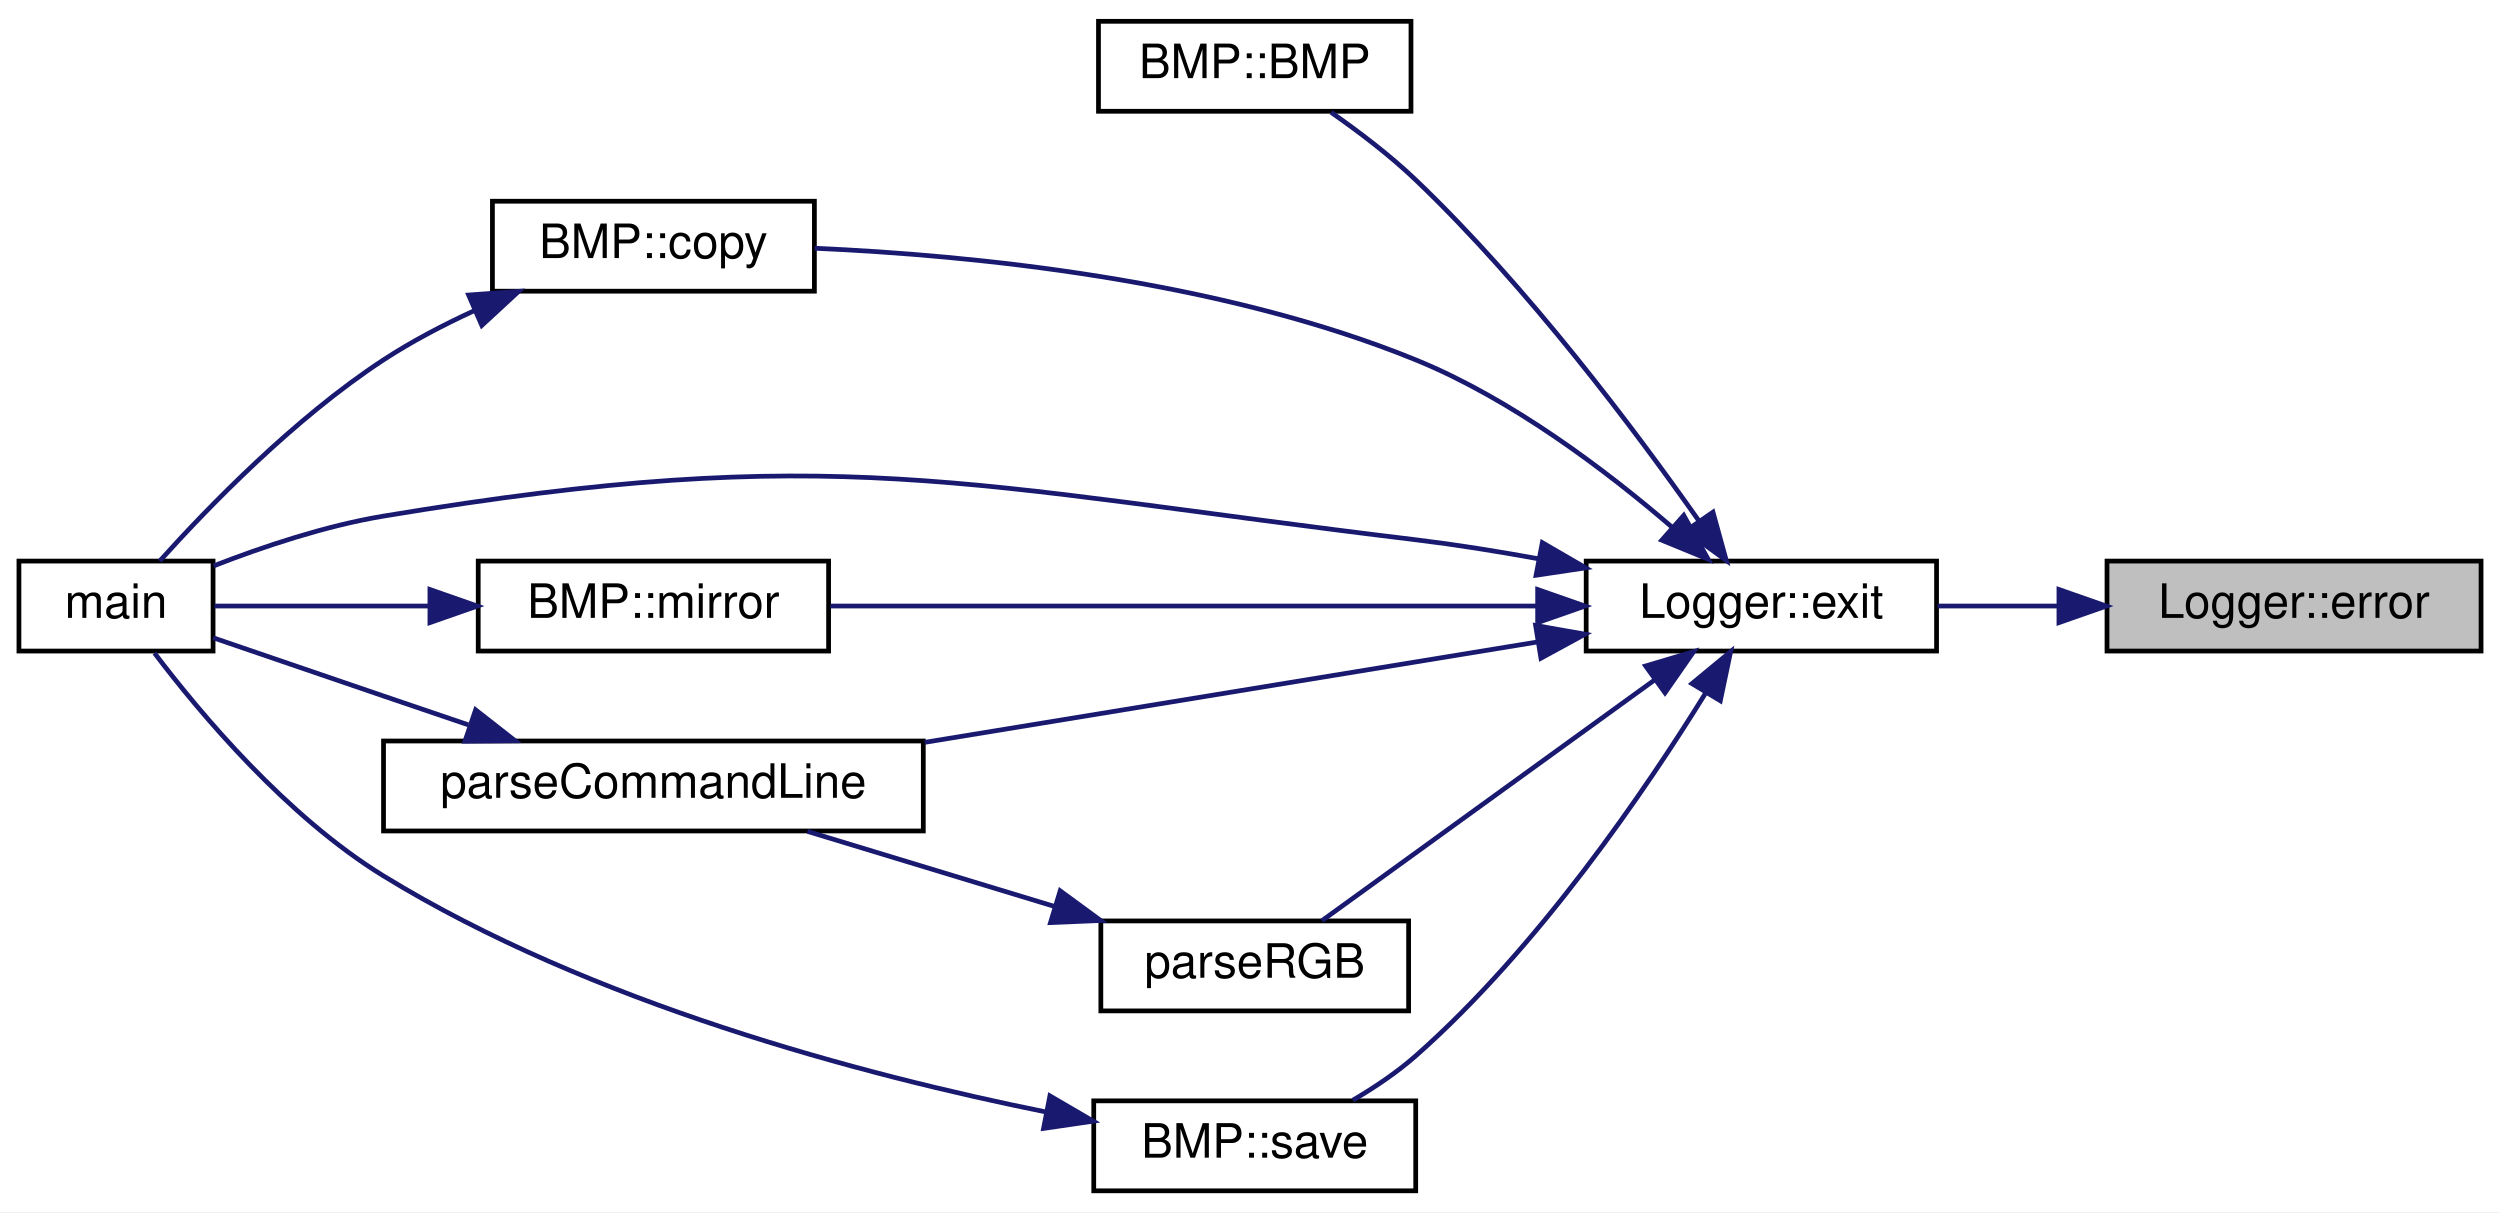
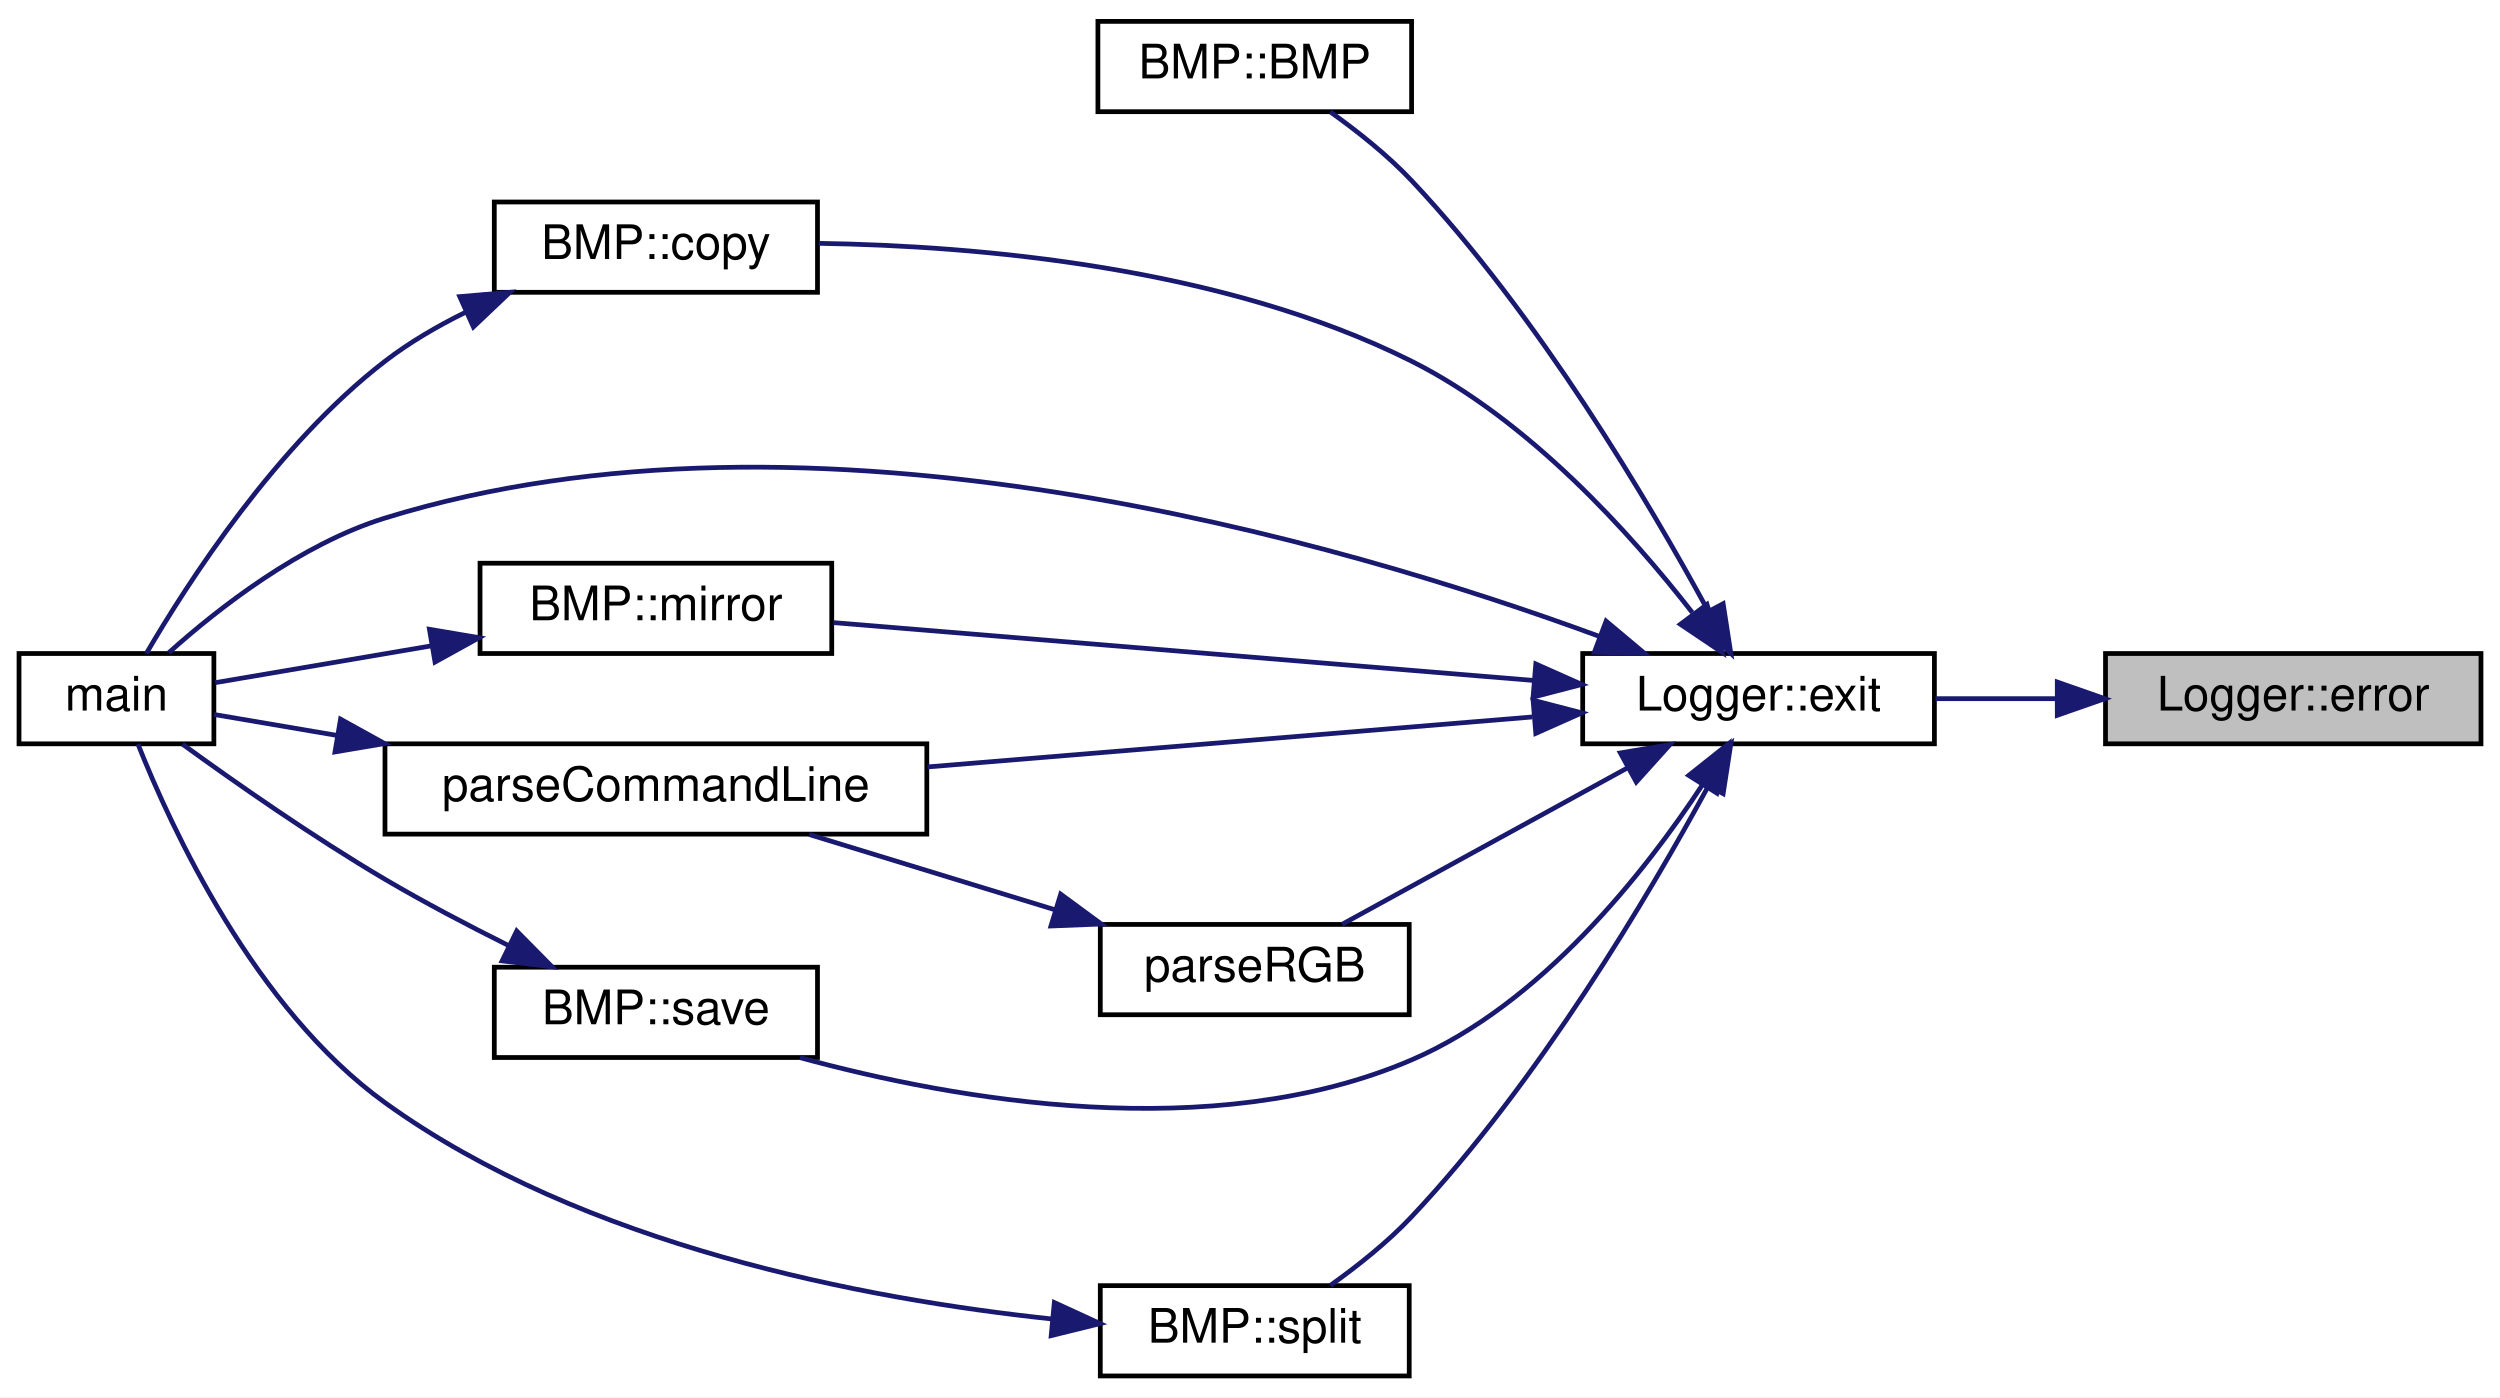
- <svg xmlns="http://www.w3.org/2000/svg" xmlns:xlink="http://www.w3.org/1999/xlink" width="528pt" height="256pt" viewBox="0.00 0.00 528.00 256.00">
-   <g id="graph0" class="graph" transform="scale(1 1) rotate(0) translate(4 252)">
-     <polygon fill="white" stroke="transparent" points="-4,4 -4,-252 524,-252 524,4 -4,4" />
+ <svg xmlns="http://www.w3.org/2000/svg" xmlns:xlink="http://www.w3.org/1999/xlink" width="526pt" height="294pt" viewBox="0.00 0.00 526.00 294.00">
+   <g id="graph0" class="graph" transform="scale(1 1) rotate(0) translate(4 290)">
+     <polygon fill="white" stroke="transparent" points="-4,4 -4,-290 522,-290 522,4 -4,4" />
    <g id="node1" class="node">
      <g id="a_node1">
-         <a xlink:title="Записывает ошибку в лог.">
-           <polygon fill="#bfbfbf" stroke="black" points="441,-114.5 441,-133.5 520,-133.5 520,-114.5 441,-114.5" />
-           <text text-anchor="middle" x="480.5" y="-121.5" font-family="Helvetica,sans-Serif" font-size="10.00">Logger::error</text>
+         <a xlink:title="Записывает ошибку в лог с красным цветом.">
+           <polygon fill="#bfbfbf" stroke="black" points="439,-133.5 439,-152.5 518,-152.5 518,-133.5 439,-133.5" />
+           <text text-anchor="middle" x="478.5" y="-140.5" font-family="Helvetica,sans-Serif" font-size="10.00">Logger::error</text>
        </a>
      </g>
    </g>
    <g id="node2" class="node">
      <g id="a_node2">
-         <a xlink:href="class_logger.html#ac2b605d549e7b4d89fd229230fe99bb4" target="_top" xlink:title="Записывает сообщение и завершает программу с заданным кодом выхода.">
-           <polygon fill="white" stroke="black" points="331,-114.5 331,-133.5 405,-133.5 405,-114.5 331,-114.5" />
-           <text text-anchor="middle" x="368" y="-121.5" font-family="Helvetica,sans-Serif" font-size="10.00">Logger::exit</text>
+         <a xlink:href="class_logger.html#adaa34620512b5fa13d3098602eb4aef0" target="_top" xlink:title="Записывает сообщение и завершает программу с заданным кодом выхода.">
+           <polygon fill="white" stroke="black" points="329,-133.5 329,-152.5 403,-152.5 403,-133.5 329,-133.5" />
+           <text text-anchor="middle" x="366" y="-140.5" font-family="Helvetica,sans-Serif" font-size="10.00">Logger::exit</text>
        </a>
      </g>
    </g>
    <g id="edge1" class="edge">
-       <path fill="none" stroke="midnightblue" d="M430.6,-124C422.07,-124 413.33,-124 405.22,-124" />
-       <polygon fill="midnightblue" stroke="midnightblue" points="430.85,-127.5 440.85,-124 430.85,-120.5 430.85,-127.5" />
+       <path fill="none" stroke="midnightblue" d="M428.6,-143C420.07,-143 411.33,-143 403.22,-143" />
+       <polygon fill="midnightblue" stroke="midnightblue" points="428.85,-146.5 438.85,-143 428.85,-139.5 428.85,-146.5" />
    </g>
    <g id="node3" class="node">
      <g id="a_node3">
        <a xlink:href="class_b_m_p.html#a1a6520856e149fb370934fae327947fd" target="_top" xlink:title="Конструктор класса BMP.">
-           <polygon fill="white" stroke="black" points="228,-228.5 228,-247.5 294,-247.5 294,-228.5 228,-228.5" />
-           <text text-anchor="middle" x="261" y="-235.5" font-family="Helvetica,sans-Serif" font-size="10.00">BMP::BMP</text>
+           <polygon fill="white" stroke="black" points="227,-266.5 227,-285.5 293,-285.5 293,-266.5 227,-266.5" />
+           <text text-anchor="middle" x="260" y="-273.5" font-family="Helvetica,sans-Serif" font-size="10.00">BMP::BMP</text>
        </a>
      </g>
    </g>
    <g id="edge2" class="edge">
-       <path fill="none" stroke="midnightblue" d="M354.81,-141.99C341.41,-161.04 318.63,-191.43 295,-214 289.57,-219.19 282.98,-224.19 277.12,-228.28" />
-       <polygon fill="midnightblue" stroke="midnightblue" points="357.78,-143.84 360.59,-133.63 352.02,-139.86 357.78,-143.84" />
+       <path fill="none" stroke="midnightblue" d="M355.38,-161.49C342.95,-184.34 319.69,-223.67 293,-252 287.95,-257.36 281.6,-262.39 275.89,-266.46" />
+       <polygon fill="midnightblue" stroke="midnightblue" points="358.55,-162.99 360.17,-152.52 352.38,-159.69 358.55,-162.99" />
    </g>
    <g id="node4" class="node">
      <g id="a_node4">
        <a xlink:href="class_b_m_p.html#aa5efccdbbacffe75174e3c126efc06ad" target="_top" xlink:title="Копировать область изображения.">
-           <polygon fill="white" stroke="black" points="100,-190.5 100,-209.5 168,-209.5 168,-190.5 100,-190.5" />
-           <text text-anchor="middle" x="134" y="-197.5" font-family="Helvetica,sans-Serif" font-size="10.00">BMP::copy</text>
+           <polygon fill="white" stroke="black" points="100,-228.5 100,-247.5 168,-247.5 168,-228.5 100,-228.5" />
+           <text text-anchor="middle" x="134" y="-235.5" font-family="Helvetica,sans-Serif" font-size="10.00">BMP::copy</text>
        </a>
      </g>
    </g>
    <g id="edge3" class="edge">
-       <path fill="none" stroke="midnightblue" d="M349.07,-140.72C335.33,-152.54 315.34,-167.71 295,-176 253.39,-192.97 201.29,-198.1 168.07,-199.57" />
-       <polygon fill="midnightblue" stroke="midnightblue" points="351.61,-143.15 356.76,-133.89 346.96,-137.91 351.61,-143.15" />
+       <path fill="none" stroke="midnightblue" d="M352.06,-161.12C339.12,-177.76 317.63,-201.66 293,-214 253.31,-233.89 201.52,-238.29 168.25,-238.8" />
+       <polygon fill="midnightblue" stroke="midnightblue" points="355.15,-162.84 358.34,-152.74 349.55,-158.65 355.15,-162.84" />
    </g>
    <g id="node5" class="node">
      <g id="a_node5">
        <a xlink:href="main_8cpp.html#a0ddf1224851353fc92bfbff6f499fa97" target="_top" xlink:title="Главная функция программы">
-           <polygon fill="white" stroke="black" points="0,-114.5 0,-133.5 41,-133.5 41,-114.5 0,-114.5" />
-           <text text-anchor="middle" x="20.5" y="-121.5" font-family="Helvetica,sans-Serif" font-size="10.00">main</text>
+           <polygon fill="white" stroke="black" points="0,-133.5 0,-152.5 41,-152.5 41,-133.5 0,-133.5" />
+           <text text-anchor="middle" x="20.5" y="-140.5" font-family="Helvetica,sans-Serif" font-size="10.00">main</text>
        </a>
      </g>
    </g>
    <g id="edge5" class="edge">
-       <path fill="none" stroke="midnightblue" d="M321,-133.97C312.4,-135.54 303.45,-136.98 295,-138 198.78,-149.61 172.6,-158.91 77,-143 64.74,-140.96 51.56,-136.55 41.13,-132.49" />
-       <polygon fill="midnightblue" stroke="midnightblue" points="321.74,-137.39 330.9,-132.07 320.42,-130.51 321.74,-137.39" />
+       <path fill="none" stroke="midnightblue" d="M332.62,-156.06C278.52,-175.97 166.8,-208.8 77,-181 59.15,-175.48 41.93,-162.01 31.53,-152.69" />
+       <polygon fill="midnightblue" stroke="midnightblue" points="333.92,-159.32 342.04,-152.51 331.45,-152.77 333.92,-159.32" />
    </g>
    <g id="node6" class="node">
      <g id="a_node6">
        <a xlink:href="class_b_m_p.html#a6760433189c91bee33a1e884909c3818" target="_top" xlink:title="Отразить изображение относительно указанной оси.">
-           <polygon fill="white" stroke="black" points="97,-114.5 97,-133.5 171,-133.5 171,-114.5 97,-114.5" />
-           <text text-anchor="middle" x="134" y="-121.5" font-family="Helvetica,sans-Serif" font-size="10.00">BMP::mirror</text>
+           <polygon fill="white" stroke="black" points="97,-152.5 97,-171.5 171,-171.5 171,-152.5 97,-152.5" />
+           <text text-anchor="middle" x="134" y="-159.5" font-family="Helvetica,sans-Serif" font-size="10.00">BMP::mirror</text>
        </a>
      </g>
    </g>
    <g id="edge6" class="edge">
-       <path fill="none" stroke="midnightblue" d="M320.62,-124C276.7,-124 211.66,-124 171.38,-124" />
-       <polygon fill="midnightblue" stroke="midnightblue" points="320.75,-127.5 330.75,-124 320.75,-120.5 320.75,-127.5" />
+       <path fill="none" stroke="midnightblue" d="M318.79,-146.82C275.36,-150.4 211.25,-155.7 171.36,-159" />
+       <polygon fill="midnightblue" stroke="midnightblue" points="319.13,-150.3 328.81,-145.99 318.56,-143.32 319.13,-150.3" />
    </g>
    <g id="node7" class="node">
      <g id="a_node7">
        <a xlink:href="operation__params_8h.html#a00a944e8a68555a108c478465b5e9018" target="_top" xlink:title="Парсинг командной строки и создание объекта OperationParams.">
-           <polygon fill="white" stroke="black" points="77,-76.5 77,-95.5 191,-95.5 191,-76.5 77,-76.5" />
-           <text text-anchor="middle" x="134" y="-83.5" font-family="Helvetica,sans-Serif" font-size="10.00">parseCommandLine</text>
+           <polygon fill="white" stroke="black" points="77,-114.5 77,-133.5 191,-133.5 191,-114.5 77,-114.5" />
+           <text text-anchor="middle" x="134" y="-121.5" font-family="Helvetica,sans-Serif" font-size="10.00">parseCommandLine</text>
        </a>
      </g>
    </g>
    <g id="edge8" class="edge">
-       <path fill="none" stroke="midnightblue" d="M320.67,-116.41C283.43,-110.31 230.97,-101.72 191.31,-95.22" />
-       <polygon fill="midnightblue" stroke="midnightblue" points="320.32,-119.9 330.75,-118.06 321.45,-112.99 320.32,-119.9" />
+       <path fill="none" stroke="midnightblue" d="M318.37,-139.15C281.6,-136.11 230.17,-131.86 191.14,-128.64" />
+       <polygon fill="midnightblue" stroke="midnightblue" points="318.56,-142.68 328.81,-140.01 319.13,-135.7 318.56,-142.68" />
    </g>
    <g id="node8" class="node">
      <g id="a_node8">
        <a xlink:href="operation__params_8h.html#abbd547560acd14f298e5d36dcf0398d3" target="_top" xlink:title="Парсинг строки с RGB-значением цвета.">
-           <polygon fill="white" stroke="black" points="228.5,-38.5 228.5,-57.5 293.5,-57.5 293.5,-38.5 228.5,-38.5" />
-           <text text-anchor="middle" x="261" y="-45.5" font-family="Helvetica,sans-Serif" font-size="10.00">parseRGB</text>
+           <polygon fill="white" stroke="black" points="227.5,-76.5 227.5,-95.5 292.5,-95.5 292.5,-76.5 227.5,-76.5" />
+           <text text-anchor="middle" x="260" y="-83.5" font-family="Helvetica,sans-Serif" font-size="10.00">parseRGB</text>
        </a>
      </g>
    </g>
    <g id="edge10" class="edge">
-       <path fill="none" stroke="midnightblue" d="M345.36,-108.33C324.24,-93.05 292.81,-70.3 275.19,-57.55" />
-       <polygon fill="midnightblue" stroke="midnightblue" points="343.55,-111.35 353.7,-114.37 347.65,-105.68 343.55,-111.35" />
+       <path fill="none" stroke="midnightblue" d="M338.37,-128.41C319.51,-118.07 294.75,-104.5 278.38,-95.53" />
+       <polygon fill="midnightblue" stroke="midnightblue" points="336.91,-131.59 347.36,-133.33 340.27,-125.46 336.91,-131.59" />
    </g>
    <g id="node9" class="node">
      <g id="a_node9">
        <a xlink:href="class_b_m_p.html#ad6023dacfbf10c0326a59f7e996aba27" target="_top" xlink:title="Сохранить изображение в файл.">
-           <polygon fill="white" stroke="black" points="227,-0.5 227,-19.5 295,-19.5 295,-0.5 227,-0.5" />
-           <text text-anchor="middle" x="261" y="-7.5" font-family="Helvetica,sans-Serif" font-size="10.00">BMP::save</text>
+           <polygon fill="white" stroke="black" points="100,-67.5 100,-86.5 168,-86.5 168,-67.5 100,-67.5" />
+           <text text-anchor="middle" x="134" y="-74.5" font-family="Helvetica,sans-Serif" font-size="10.00">BMP::save</text>
        </a>
      </g>
    </g>
    <g id="edge12" class="edge">
-       <path fill="none" stroke="midnightblue" d="M356.26,-105.68C343.56,-85.16 320.87,-51.8 295,-29 291.03,-25.5 286.32,-22.34 281.72,-19.64" />
-       <polygon fill="midnightblue" stroke="midnightblue" points="353.34,-107.62 361.51,-114.37 359.33,-104 353.34,-107.62" />
+       <path fill="none" stroke="midnightblue" d="M354.26,-124.97C342.07,-106.45 320.28,-78.73 293,-67 251.09,-48.97 197.1,-58.53 164.31,-67.48" />
+       <polygon fill="midnightblue" stroke="midnightblue" points="351.31,-126.85 359.6,-133.44 357.23,-123.12 351.31,-126.85" />
+     </g>
+     <g id="node10" class="node">
+       <g id="a_node10">
+         <a xlink:href="class_b_m_p.html#aaff3df7f32657d64bf3b5f07e76a4edd" target="_top" xlink:title="Разделить изображение на части.">
+           <polygon fill="white" stroke="black" points="227.5,-0.5 227.5,-19.5 292.5,-19.5 292.5,-0.5 227.5,-0.5" />
+           <text text-anchor="middle" x="260" y="-7.5" font-family="Helvetica,sans-Serif" font-size="10.00">BMP::split</text>
+         </a>
+       </g>
+     </g>
+     <g id="edge14" class="edge">
+       <path fill="none" stroke="midnightblue" d="M355.38,-124.51C342.95,-101.66 319.69,-62.33 293,-34 287.95,-28.64 281.6,-23.61 275.89,-19.54" />
+       <polygon fill="midnightblue" stroke="midnightblue" points="352.38,-126.31 360.17,-133.48 358.55,-123.01 352.38,-126.31" />
    </g>
    <g id="edge4" class="edge">
-       <path fill="none" stroke="midnightblue" d="M96.06,-186.34C89.5,-183.32 82.89,-179.85 77,-176 58.21,-163.72 39.9,-144.82 29.72,-133.5" />
-       <polygon fill="midnightblue" stroke="midnightblue" points="94.97,-189.69 105.54,-190.46 97.76,-183.27 94.97,-189.69" />
+       <path fill="none" stroke="midnightblue" d="M93.93,-224.29C87.97,-221.36 82.12,-217.94 77,-214 54.19,-196.44 35.5,-167.44 26.79,-152.52" />
+       <polygon fill="midnightblue" stroke="midnightblue" points="92.73,-227.59 103.28,-228.5 95.6,-221.21 92.73,-227.59" />
    </g>
    <g id="edge7" class="edge">
-       <path fill="none" stroke="midnightblue" d="M86.6,-124C70.76,-124 53.89,-124 41.29,-124" />
-       <polygon fill="midnightblue" stroke="midnightblue" points="86.8,-127.5 96.8,-124 86.8,-120.5 86.8,-127.5" />
+       <path fill="none" stroke="midnightblue" d="M86.6,-154.09C70.76,-151.39 53.89,-148.52 41.29,-146.37" />
+       <polygon fill="midnightblue" stroke="midnightblue" points="86.35,-157.6 96.8,-155.83 87.53,-150.7 86.35,-157.6" />
    </g>
    <g id="edge9" class="edge">
-       <path fill="none" stroke="midnightblue" d="M94.91,-98.91C88.92,-100.94 82.79,-103.03 77,-105 65.05,-109.07 51.65,-113.66 41.02,-117.3" />
-       <polygon fill="midnightblue" stroke="midnightblue" points="96.45,-102.08 104.79,-95.55 94.2,-95.45 96.45,-102.08" />
+       <path fill="none" stroke="midnightblue" d="M66.99,-135.25C57.56,-136.86 48.53,-138.39 41.04,-139.67" />
+       <polygon fill="midnightblue" stroke="midnightblue" points="67.65,-138.69 76.92,-133.56 66.48,-131.79 67.65,-138.69" />
    </g>
    <g id="edge11" class="edge">
-       <path fill="none" stroke="midnightblue" d="M218.77,-60.54C201.76,-65.7 182.37,-71.6 166.53,-76.41" />
-       <polygon fill="midnightblue" stroke="midnightblue" points="219.91,-63.85 228.46,-57.59 217.87,-57.15 219.91,-63.85" />
+       <path fill="none" stroke="midnightblue" d="M218.1,-98.54C201.23,-103.7 181.99,-109.6 166.28,-114.41" />
+       <polygon fill="midnightblue" stroke="midnightblue" points="219.17,-101.87 227.71,-95.59 217.12,-95.17 219.17,-101.87" />
    </g>
    <g id="edge13" class="edge">
-       <path fill="none" stroke="midnightblue" d="M216.96,-17.14C178.19,-24.97 120.74,-40.16 77,-67 56.52,-79.57 38.24,-101.38 28.63,-114.07" />
-       <polygon fill="midnightblue" stroke="midnightblue" points="217.74,-20.55 226.89,-15.21 216.4,-13.68 217.74,-20.55" />
+       <path fill="none" stroke="midnightblue" d="M102.93,-91.09C94.42,-95.33 85.24,-100.15 77,-105 61.9,-113.89 45.44,-125.4 34.4,-133.42" />
+       <polygon fill="midnightblue" stroke="midnightblue" points="104.71,-94.12 112.16,-86.58 101.64,-87.83 104.71,-94.12" />
+     </g>
+     <g id="edge15" class="edge">
+       <path fill="none" stroke="midnightblue" d="M217.39,-12.48C177.95,-16.66 118.72,-27.9 77,-58 49.56,-77.8 32.06,-115.71 25.03,-133.43" />
+       <polygon fill="midnightblue" stroke="midnightblue" points="217.83,-15.95 227.46,-11.52 217.17,-8.98 217.83,-15.95" />
    </g>
  </g>
</svg>
